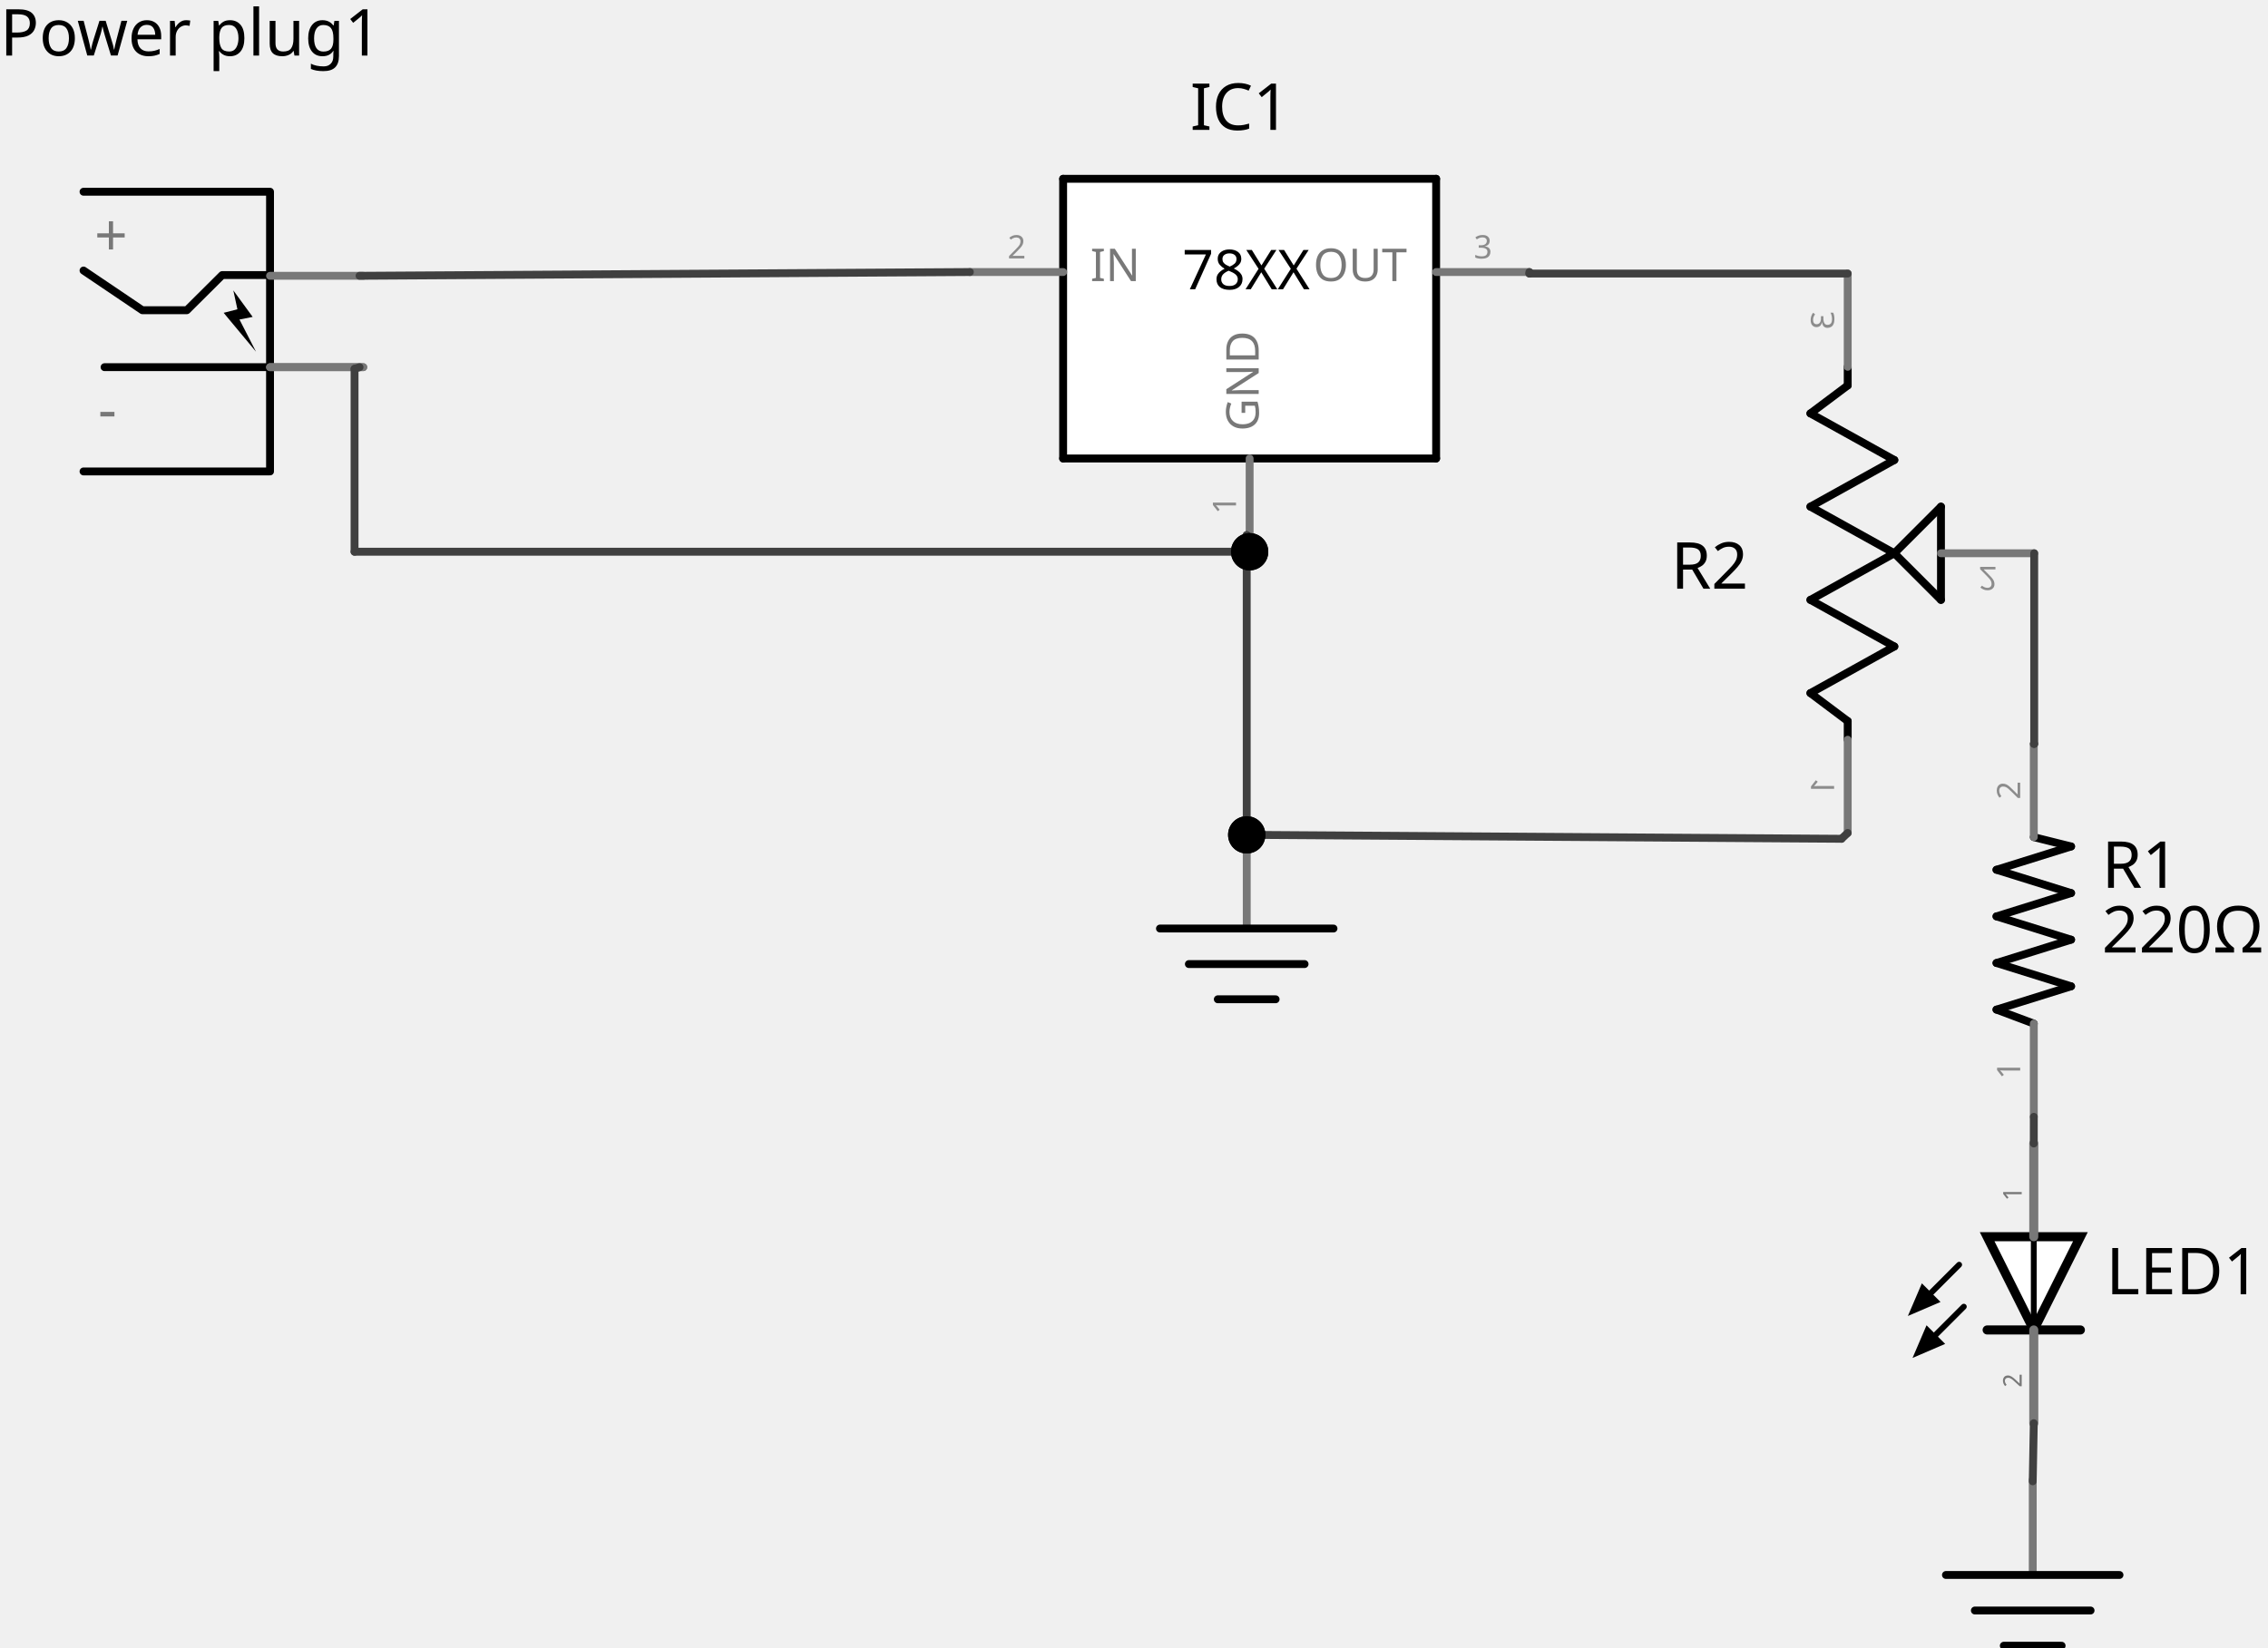
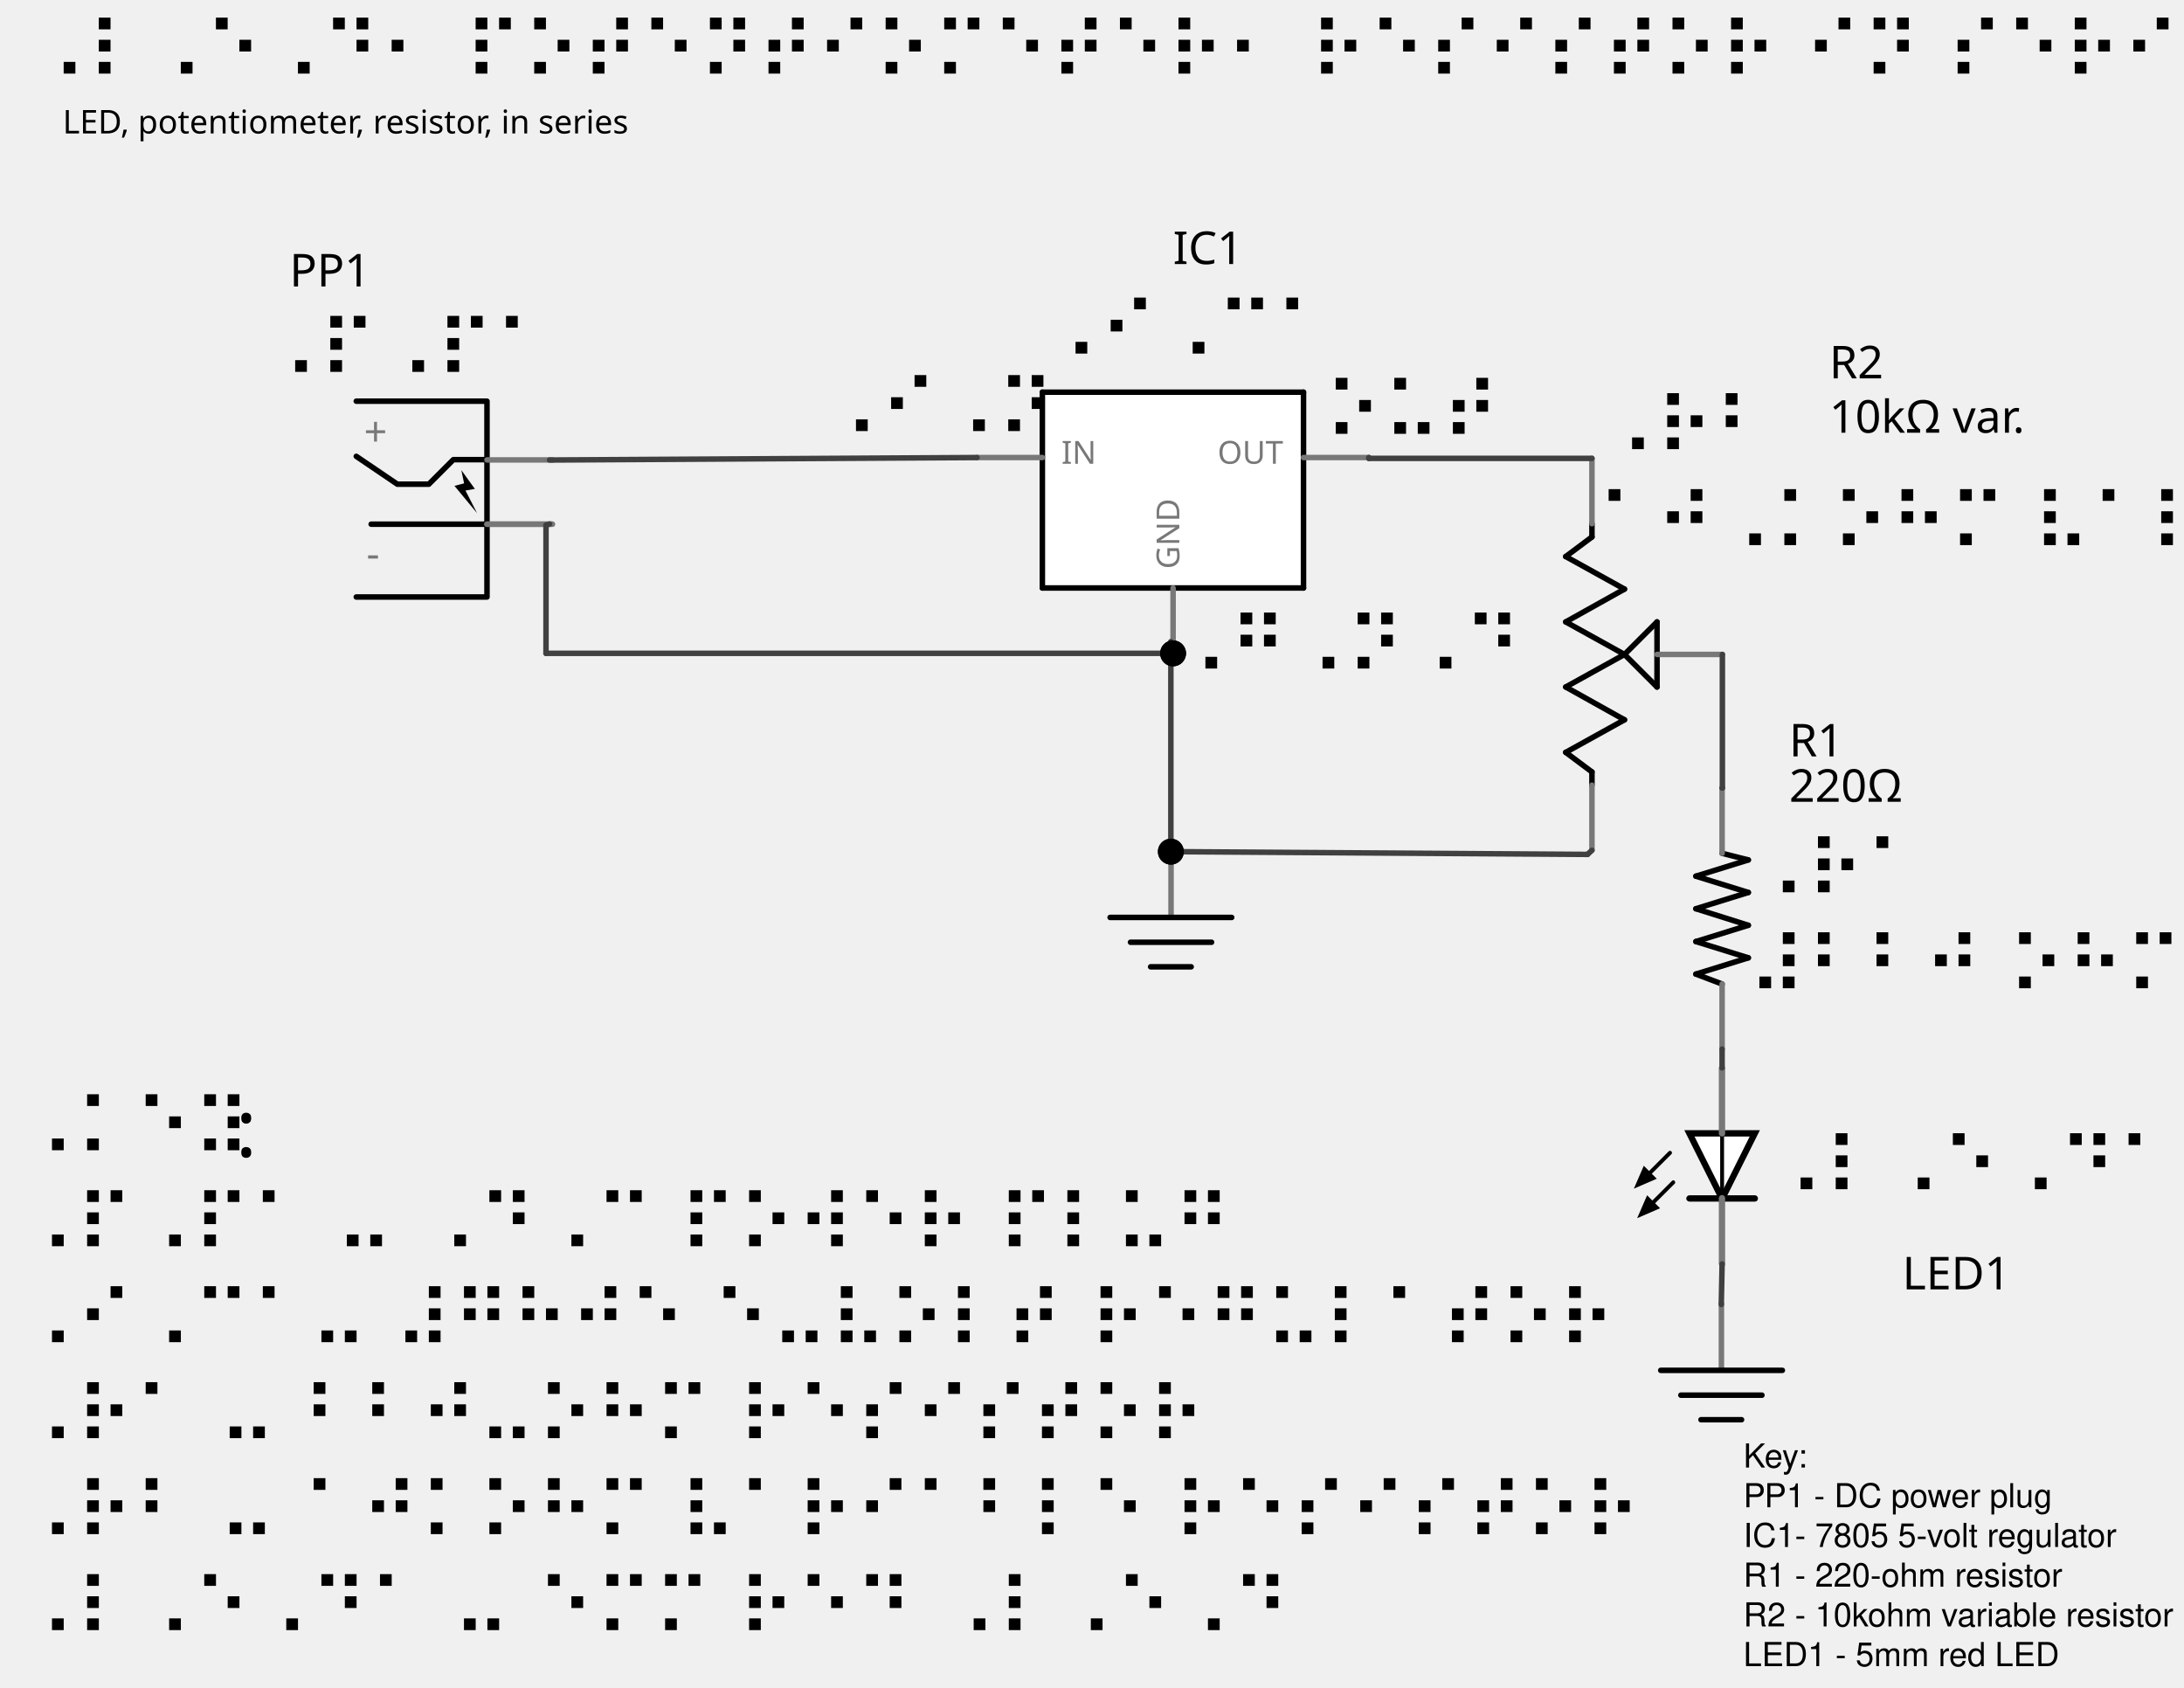
- <svg xmlns="http://www.w3.org/2000/svg" version="1.1" id="Layer_1" x="0px" y="0px" width="575.999px" height="418.507px" viewBox="-200.042 -0.542 575.999 418.507" enable-background="new -200.042 -0.542 575.999 418.507" xml:space="preserve">
-   <g>
-     <g transform="translate(150.149,113.38)">
-       <g id="schematic">
-         <path id="connector0pin" fill="none" stroke="#787878" stroke-width="2" stroke-linecap="round" d="M166.06,285.714v-23.681" />
-         <g id="connector0terminal">
- 			</g>
-         <path id="path4098" fill="none" stroke="#000000" stroke-width="2" stroke-linecap="round" d="M144.018,286.163h44.077" />
-         <path id="path4100" fill="none" stroke="#000000" stroke-width="2" stroke-linecap="round" d="M151.36,295.189h29.389" />
-         <path id="path4102" fill="none" stroke="#000000" stroke-width="2" stroke-linecap="round" d="M173.396,304.135H158.71" />
-       </g>
-     </g>
-   </g>
-   <g>
-     <g transform="translate(28.8,7.0664)">
-       <g transform="matrix(-1,0,0,1,0,0)">
-         <g id="schematic_1_">
-           <polyline fill="none" stroke="#000000" stroke-width="2" stroke-linecap="round" stroke-linejoin="round" points="      160.263,62.27 172.413,62.27 181.39,71.197 192.695,71.197 207.629,61.111     " />
-           <polyline fill="none" stroke="#000000" stroke-width="2" stroke-linecap="round" stroke-linejoin="round" points="      160.263,85.662 175.426,85.662 202.29,85.662     " />
-           <polyline id="box_1_" fill="none" stroke="#000000" stroke-width="2" stroke-linecap="round" stroke-linejoin="round" points="      207.629,112.149 160.263,112.149 160.263,41.099 207.629,41.099     " />
-           <polygon points="169.588,66.154 164.674,72.893 168.025,73.554 163.822,81.739 172.042,71.855 168.546,70.96     " />
-           <g id="connector2terminal">
+ <svg xmlns="http://www.w3.org/2000/svg" version="1.1" x="0px" y="0px" viewBox="0 0 792 612" style="enable-background:new 0 0 792 612;" xml:space="preserve">
+   <style type="text/css">
+ 	.st0{fill:none;stroke:#787878;stroke-width:2;stroke-linecap:round;}
+ 	.st1{fill:none;stroke:#000000;stroke-width:2;stroke-linecap:round;}
+ 	.st2{fill:none;stroke:#000000;stroke-width:2;stroke-linecap:round;stroke-linejoin:round;}
+ 	.st3{fill:none;stroke:#787878;stroke-width:2;stroke-linecap:round;stroke-linejoin:round;}
+ 	.st4{fill:#787878;}
+ 	.st5{font-family:'ArialMT';}
+ 	.st6{font-size:14.802px;}
+ 	.st7{fill:#FFFFFF;}
+ 	.st8{font-size:11.512px;}
+ 	.st9{fill:none;}
+ 	.st10{fill:none;stroke:#404040;stroke-width:2;stroke-linecap:round;}
+ 	.st11{font-size:16.446px;}
+ 	.st12{enable-background:new    ;}
+ 	.st13{font-family:'Helvetica';}
+ 	.st14{font-size:12px;}
+ 	.st15{font-size:11.856px;}
+ 	.st16{font-family:'AppleBraille';}
+ 	.st17{font-size:29px;}
+ 	.st18{font-family:'MyriadPro-Regular';}
+ </style>
+   <g id="Layer_1">
+     <g>
+       <g transform="translate(150.149,113.38)">
+         <g id="schematic">
+           <path id="connector0pin" class="st0" d="M474.1,383v-23.7" />
+           <g id="connector0terminal">
				</g>
-           <g id="connector1terminal">
- 				</g>
-           <g id="connector0terminal_1_">
- 				</g>
-           <line id="connector2pin" fill="none" stroke="#787878" stroke-width="2" stroke-linecap="round" stroke-linejoin="round" x1="160.263" y1="85.662" x2="136.58" y2="85.662" />
-           <line id="connector0pin_1_" fill="none" stroke="#787878" stroke-width="2" stroke-linecap="round" stroke-linejoin="round" x1="160.263" y1="62.453" x2="136.58" y2="62.453" />
-           <line id="connector1pin" fill="none" stroke="#787878" stroke-width="2" stroke-linecap="round" stroke-linejoin="round" x1="160.263" y1="85.662" x2="136.58" y2="85.662" />
-           <g transform="matrix(1, 0, 0, 1, 19.3843, 25.585)">
-             <text transform="matrix(1 0 0 1 179.8019 75.9851)" fill="#787878" font-family="'ArialMT'" font-size="14.802">-</text>
-           </g>
-           <g transform="matrix(1, 0, 0, 1, 18.5503, 12.1563)">
-             <text transform="matrix(1 0 0 1 177.8937 45.2438)" fill="#787878" font-family="'ArialMT'" font-size="14.802">+</text>
-           </g>
-         </g>
-       </g>
-     </g>
-   </g>
-   <g>
-     <g transform="translate(74.9352,12.6912)">
-       <g id="schematic_2_">
-         <rect x="-4.978" y="32.188" fill="#FFFFFF" width="94.732" height="71.047" />
-         <text id="label" transform="matrix(1 0 0 1 25.2899 60.2558)" font-family="'ArialMT'" font-size="13.979">78XX</text>
-         <line fill="none" stroke="#000000" stroke-width="2" stroke-linecap="round" x1="-4.978" y1="103.235" x2="89.754" y2="103.235" />
-         <line fill="none" stroke="#000000" stroke-width="2" stroke-linecap="round" x1="89.754" y1="103.235" x2="89.754" y2="32.188" />
-         <line fill="none" stroke="#000000" stroke-width="2" stroke-linecap="round" x1="89.754" y1="32.188" x2="-4.978" y2="32.188" />
-         <line fill="none" stroke="#000000" stroke-width="2" stroke-linecap="round" x1="-4.978" y1="32.188" x2="-4.978" y2="103.235" />
-         <line id="connector1pin_1_" fill="none" stroke="#787878" stroke-width="2" stroke-linecap="round" x1="-28.661" y1="55.871" x2="-4.978" y2="55.871" />
-         <g id="connector1terminal_1_">
- 			</g>
-         <text transform="matrix(1 0 0 1 -19.1046 52.414)" fill="#8C8C8C" font-family="'ArialMT'" font-size="8.223">2</text>
-         <text transform="matrix(1 0 0 1 1.9305 58.1699)" fill="#787878" font-family="'ArialMT'" font-size="11.512">IN</text>
-         <line id="connector0pin_2_" fill="none" stroke="#787878" stroke-width="2" stroke-linecap="round" x1="42.388" y1="126.919" x2="42.388" y2="103.235" />
-         <g id="connector0terminal_2_">
- 			</g>
-         <g transform="matrix(1, 0, 0, 1, 20.9001, 25.7759)">
-           <g>
-             <g transform="rotate(270)">
-               <g>
-                 <text transform="matrix(1 0 0 1 -91.5834 18.0324)" fill="#8C8C8C" font-family="'ArialMT'" font-size="8.223">1</text>
-               </g>
+           <path id="path4098" class="st1" d="M452.1,383.5h44.1" />
+           <path id="path4100" class="st1" d="M459.4,392.5h29.4" />
+           <path id="path4102" class="st1" d="M481.4,401.4h-14.7" />
+         </g>
+       </g>
+     </g>
+     <g>
+       <g transform="translate(28.8,7.0664)">
+         <g transform="matrix(-1,0,0,1,0,0)">
+           <g id="schematic_1_">
+             <polyline class="st2" points="-147.8,159.6 -135.6,159.6 -126.7,168.5 -115.3,168.5 -100.4,158.4      " />
+             <polyline class="st2" points="-147.8,183 -132.6,183 -105.8,183      " />
+             <polyline id="box_1_" class="st2" points="-100.4,209.4 -147.8,209.4 -147.8,138.4 -100.4,138.4      " />
+             <polygon points="-138.5,163.4 -143.4,170.2 -140,170.8 -144.2,179 -136,169.1 -139.5,168.2      " />
+             <g id="connector2terminal">
+ 					</g>
+             <g id="connector1terminal">
+ 					</g>
+             <g id="connector0terminal_1_">
+ 					</g>
+             <line id="connector2pin" class="st3" x1="-147.8" y1="183" x2="-171.5" y2="183" />
+             <line id="connector0pin_1_" class="st3" x1="-147.8" y1="159.7" x2="-171.5" y2="159.7" />
+             <line id="connector1pin" class="st3" x1="-147.8" y1="183" x2="-171.5" y2="183" />
+             <g transform="matrix(1, 0, 0, 1, 19.3843, 25.585)">
+               <text transform="matrix(1 0 0 1 -128.241 173.2737)" class="st4 st5 st6">-</text>
+             </g>
+             <g transform="matrix(1, 0, 0, 1, 18.5503, 12.1563)">
+               <text transform="matrix(1 0 0 1 -130.1492 142.5323)" class="st4 st5 st6">+</text>
            </g>
          </g>
        </g>
-         <g transform="matrix(1, 0, 0, 1, 22.6501, 20.076)">
+       </g>
+     </g>
+     <rect x="378" y="142.2" class="st7" width="94.7" height="71" />
+     <line class="st1" x1="378" y1="213.2" x2="472.7" y2="213.2" />
+     <line class="st1" x1="472.7" y1="213.2" x2="472.7" y2="142.2" />
+     <line class="st1" x1="472.7" y1="142.2" x2="378" y2="142.2" />
+     <line class="st1" x1="378" y1="142.2" x2="378" y2="213.2" />
+     <line id="connector1pin_1_" class="st0" x1="354.3" y1="165.9" x2="378" y2="165.9" />
+     <g id="connector1terminal_1_">
+ 	</g>
+     <text transform="matrix(1 0 0 1 384.9082 168.1496)" class="st4 st5 st8">IN</text>
+     <line id="connector0pin_2_" class="st0" x1="425.4" y1="236.9" x2="425.4" y2="213.2" />
+     <g id="connector0terminal_2_">
+ 	</g>
+     <g transform="matrix(1, 0, 0, 1, 22.6501, 20.076)">
+       <g>
+         <g transform="rotate(270)">
          <g>
-             <g transform="rotate(270)">
-               <g>
-                 <text transform="matrix(1 0 0 1 -76.2521 22.0402)" fill="#787878" font-family="'ArialMT'" font-size="11.512">GND</text>
-               </g>
-             </g>
+             <text transform="matrix(1 0 0 1 -186.2318 405.0179)" class="st4 st5 st8">GND</text>
          </g>
        </g>
-         <line id="connector2pin_1_" fill="none" stroke="#787878" stroke-width="2" stroke-linecap="round" x1="113.434" y1="55.871" x2="89.754" y2="55.871" />
-         <g id="connector2terminal_1_">
- 			</g>
-         <text transform="matrix(1 0 0 1 99.3114 52.414)" fill="#8C8C8C" font-family="'ArialMT'" font-size="8.223">3</text>
-         <text transform="matrix(1 0 0 1 58.5458 58.1699)" fill="#787878" font-family="'ArialMT'" font-size="11.512">OUT</text>
-       </g>
+       </g>
+     </g>
+     <line id="connector2pin_1_" class="st0" x1="496.4" y1="165.9" x2="472.7" y2="165.9" />
+     <g id="connector2terminal_1_">
+ 	</g>
+     <text transform="matrix(1 0 0 1 441.5235 168.1496)" class="st4 st5 st8">OUT</text>
+     <line class="st1" x1="624.5" y1="356.8" x2="615" y2="353.2" />
+     <line class="st1" x1="615" y1="353.2" x2="634" y2="347.3" />
+     <line class="st1" x1="634" y1="347.3" x2="615" y2="341.4" />
+     <line class="st1" x1="615" y1="341.4" x2="634" y2="335.5" />
+     <line class="st1" x1="634" y1="335.5" x2="615" y2="329.5" />
+     <line class="st1" x1="615" y1="329.5" x2="634" y2="323.6" />
+     <line class="st1" x1="634" y1="323.6" x2="615" y2="317.7" />
+     <line class="st1" x1="615" y1="317.7" x2="634" y2="311.8" />
+     <line class="st1" x1="634" y1="311.8" x2="624.5" y2="309.4" />
+     <line id="connector1pin_2_" class="st0" x1="624.5" y1="285.7" x2="624.5" y2="309.4" />
+     <line id="connector0pin_3_" class="st0" x1="624.5" y1="380.5" x2="624.5" y2="356.8" />
+     <g>
+       <path d="M636.4,435.7h-11.8c-0.6,0-1.2-0.5-1.2-1.1c0-0.6,0.5-1.2,1.2-1.2h11.8c0.6,0,1.1,0.5,1.1,1.2    C637.5,435.2,637,435.7,636.4,435.7z" />
+     </g>
+     <g>
+       <path d="M624.5,435.7h-11.8c-0.6,0-1.2-0.5-1.2-1.1c0-0.6,0.5-1.2,1.2-1.2h11.8c0.6,0,1.1,0.5,1.1,1.2    C625.7,435.2,625.2,435.7,624.5,435.7z" />
+     </g>
+     <g>
+       <polygon class="st7" points="624.5,434.6 612.7,410.9 624.5,410.9 636.4,410.9   " />
+       <path d="M624.5,437.2l-13.7-27.4h27.4L624.5,437.2z M614.5,412.1l10,20l10-20H614.5z" />
+     </g>
+     <g>
+       <path d="M624.5,435.3c-0.4,0-0.7-0.3-0.7-0.7v-23.7c0-0.4,0.3-0.7,0.7-0.7c0.4,0,0.7,0.3,0.7,0.7v23.7    C625.3,435,624.9,435.3,624.5,435.3z" />
+     </g>
+     <g>
+       <path d="M597.9,426.4c-0.2,0-0.4-0.1-0.5-0.2c-0.3-0.3-0.3-0.8,0-1l7.7-7.7c0.3-0.3,0.8-0.3,1,0c0.3,0.3,0.3,0.8,0,1l-7.7,7.7    C598.2,426.4,598.1,426.4,597.9,426.4z" />
+     </g>
+     <g>
+       <path d="M599.1,437.1c-0.2,0-0.4-0.1-0.5-0.2c-0.3-0.3-0.3-0.8,0-1l7.7-7.7c0.3-0.3,0.8-0.3,1,0s0.3,0.8,0,1l-7.7,7.7    C599.4,437,599.2,437.1,599.1,437.1z" />
+     </g>
+     <g id="connector0pin_4_">
+       <path class="st4" d="M624.5,459.4c-0.6,0-1.2-0.5-1.2-1.2v-23.7c0-0.6,0.5-1.2,1.2-1.2c0.6,0,1.1,0.5,1.1,1.2v23.7    C625.7,458.9,625.2,459.4,624.5,459.4z" />
+     </g>
+     <g id="connector0terminal_4_">
+       <rect x="624.5" y="458.3" class="st9" width="0" height="0" />
+     </g>
+     <g id="connector1pin_3_">
+       <path class="st4" d="M624.5,412.1c-0.6,0-1.2-0.5-1.2-1.1v-23.7c0-0.6,0.5-1.1,1.2-1.1c0.6,0,1.1,0.5,1.1,1.1v23.7    C625.7,411.5,625.2,412.1,624.5,412.1z" />
+     </g>
+     <g id="connector1terminal_3_">
+       <polygon class="st9" points="624.5,387.2 624.5,387.2 624.5,387.2   " />
+     </g>
+     <g>
+       <path d="M592.5,431l3.6-8.3l4.7,4.7L592.5,431z" />
+     </g>
+     <g>
+       <path d="M593.7,441.7l3.6-8.3l4.7,4.7L593.7,441.7z" />
+     </g>
+     <line class="st1" x1="577.3" y1="189.9" x2="577.3" y2="194.7" />
+     <line class="st1" x1="577.3" y1="194.7" x2="567.8" y2="201.8" />
+     <line class="st1" x1="567.8" y1="201.8" x2="589.1" y2="213.6" />
+     <line class="st1" x1="589.1" y1="213.6" x2="567.8" y2="225.5" />
+     <line class="st1" x1="567.8" y1="225.5" x2="589.1" y2="237.3" />
+     <line class="st1" x1="589.1" y1="237.3" x2="567.8" y2="249.1" />
+     <line class="st1" x1="567.8" y1="249.1" x2="589.1" y2="261" />
+     <line class="st1" x1="589.1" y1="261" x2="567.8" y2="272.8" />
+     <line class="st1" x1="567.8" y1="272.8" x2="577.3" y2="279.9" />
+     <line class="st1" x1="577.3" y1="279.9" x2="577.3" y2="284.7" />
+     <line class="st1" x1="589.1" y1="237.3" x2="600.9" y2="249.1" />
+     <line class="st1" x1="600.9" y1="225.5" x2="589.1" y2="237.3" />
+     <line class="st1" x1="600.9" y1="249.1" x2="600.9" y2="225.5" />
+     <line id="connector2pin_2_" class="st0" x1="577.3" y1="166.2" x2="577.3" y2="189.9" />
+     <g id="connector2terminal_2_">
+ 	</g>
+     <line id="connector0pin_5_" class="st0" x1="577.3" y1="308.3" x2="577.3" y2="284.7" />
+     <g id="connector0terminal_5_">
+ 	</g>
+     <line id="connector1pin_4_" class="st0" x1="624.6" y1="237.3" x2="600.9" y2="237.3" />
+     <g id="connector1terminal_4_">
+ 	</g>
+     <g>
+       <g transform="translate(89.4612,63.4562)">
+         <g id="schematic_6_">
+           <path id="connector0pin_6_" class="st0" d="M335.2,268.7V245" />
+           <g id="connector0terminal_6_">
+ 				</g>
+           <path id="path4098_1_" class="st1" d="M313.1,269.2h44.1" />
+           <path id="path4100_1_" class="st1" d="M320.5,278.2h29.4" />
+           <path id="path4102_1_" class="st1" d="M342.5,287.1h-14.7" />
+         </g>
+       </g>
+     </g>
+     <g>
+       <line class="st10" x1="354.3" y1="165.9" x2="199.3" y2="166.8" />
+     </g>
+     <g>
+       <line class="st10" x1="624.5" y1="380.4" x2="624.5" y2="387.2" />
+     </g>
+     <g>
+       <line class="st10" x1="496.4" y1="166.2" x2="577.3" y2="166.2" />
+     </g>
+     <g>
+       <line class="st10" x1="496.4" y1="165.9" x2="496.4" y2="166.2" />
+     </g>
+     <g>
+       <line class="st10" x1="624.6" y1="285.7" x2="624.6" y2="237.3" />
+     </g>
+     <g>
+       <line class="st10" x1="624.5" y1="285.7" x2="624.6" y2="285.7" />
+     </g>
+     <g>
+       <line class="st10" x1="624.2" y1="473" x2="624.5" y2="458.3" />
+     </g>
+     <g>
+       <line class="st10" x1="575.7" y1="309.8" x2="424.6" y2="308.8" />
+     </g>
+     <circle cx="424.6" cy="308.8" r="4.7" />
+     <g>
+       <line class="st10" x1="577.3" y1="308.3" x2="575.7" y2="309.8" />
+     </g>
+     <g>
+       <line class="st10" x1="424.6" y1="232.7" x2="424.6" y2="308.8" />
+     </g>
+     <circle cx="424.6" cy="308.8" r="4.7" />
+     <g>
+       <line class="st10" x1="425.4" y1="236.9" x2="424.6" y2="232.7" />
+     </g>
+     <circle cx="425.4" cy="236.9" r="4.7" />
+     <g>
+       <line class="st10" x1="198" y1="236.9" x2="425.4" y2="236.9" />
+     </g>
+     <circle cx="425.4" cy="236.9" r="4.7" />
+     <g>
+       <line class="st10" x1="198" y1="190.4" x2="198" y2="236.9" />
+     </g>
+     <g>
+       <line class="st10" x1="199.3" y1="190" x2="198" y2="190.4" />
    </g>
  </g>
-   <g>
-     <g transform="translate(154.336,86.0592)">
-       <g transform="matrix(0,-1,1,0,0,0)">
-         <g id="schematic_3_">
-           <line fill="none" stroke="#000000" stroke-width="2" stroke-linecap="round" x1="-173.42" y1="162.142" x2="-169.867" y2="152.666" />
-           <line fill="none" stroke="#000000" stroke-width="2" stroke-linecap="round" x1="-169.867" y1="152.666" x2="-163.947" y2="171.615" />
-           <line fill="none" stroke="#000000" stroke-width="2" stroke-linecap="round" x1="-163.947" y1="171.615" x2="-158.026" y2="152.666" />
-           <line fill="none" stroke="#000000" stroke-width="2" stroke-linecap="round" x1="-158.026" y1="152.666" x2="-152.104" y2="171.615" />
-           <line fill="none" stroke="#000000" stroke-width="2" stroke-linecap="round" x1="-152.104" y1="171.615" x2="-146.184" y2="152.666" />
-           <line fill="none" stroke="#000000" stroke-width="2" stroke-linecap="round" x1="-146.184" y1="152.666" x2="-140.264" y2="171.615" />
-           <line fill="none" stroke="#000000" stroke-width="2" stroke-linecap="round" x1="-140.264" y1="171.615" x2="-134.344" y2="152.666" />
-           <line fill="none" stroke="#000000" stroke-width="2" stroke-linecap="round" x1="-134.344" y1="152.666" x2="-128.42" y2="171.615" />
-           <line fill="none" stroke="#000000" stroke-width="2" stroke-linecap="round" x1="-128.42" y1="171.615" x2="-126.053" y2="162.142" />
-           <line id="connector1pin_2_" fill="none" stroke="#787878" stroke-width="2" stroke-linecap="round" x1="-102.369" y1="162.142" x2="-126.053" y2="162.142" />
-           <g id="connector1terminal_2_">
- 				</g>
-           <text transform="matrix(1 0 0 1 -116.4991 158.688)" fill="#8C8C8C" font-family="'ArialMT'" font-size="8.223">2</text>
-           <line id="connector0pin_3_" fill="none" stroke="#787878" stroke-width="2" stroke-linecap="round" x1="-197.104" y1="162.142" x2="-173.42" y2="162.142" />
-           <g id="connector0terminal_3_">
- 				</g>
-           <text transform="matrix(1 0 0 1 -187.546 158.688)" fill="#8C8C8C" font-family="'ArialMT'" font-size="8.223">1</text>
+   <g id="plaintext">
+     <g id="partLabel">
+       <g transform="translate(0.4,0)">
+         <g id="schematicLabel">
+           <text transform="matrix(1 0 0 1 104.6 103.8605)" class="st5 st11">PP1</text>
+         </g>
+       </g>
+     </g>
+     <g id="partLabel_1_">
+       <g transform="translate(92.2888,5.7376)">
+         <g id="schematicLabel_1_">
+           <text transform="matrix(1 0 0 1 333.0764 89.9979)" class="st5 st11">IC1</text>
+         </g>
+       </g>
+     </g>
+     <g id="partLabel_2_">
+       <g transform="translate(162.682,64.2719)">
+         <g id="schematicLabel_2_">
+           <text transform="matrix(1 0 0 1 486.109 209.9988)" class="st5 st11">R1</text>
+           <text transform="matrix(1 0 0 1 486.109 226.446)" class="st5 st11">220Ω</text>
+         </g>
+       </g>
+     </g>
+     <g id="partLabel_3_">
+       <g transform="translate(163.007,95.6621)">
+         <g id="schematicLabel_3_">
+           <text transform="matrix(1 0 0 1 526.8524 371.8586)" class="st5 st11">LED1</text>
+         </g>
+       </g>
+     </g>
+     <g id="partLabel_4_">
+       <g transform="translate(129.414,41.1745)">
+         <g id="schematicLabel_4_">
+           <text transform="matrix(1 0 0 1 533.9493 96.0204)" class="st12">
+             <tspan x="0" y="0" class="st5 st11">R2</tspan>
+             <tspan x="0" y="19.7" class="st5 st11">10kΩ var.</tspan>
+           </text>
+         </g>
+       </g>
+     </g>
+     <text transform="matrix(1 0 0 1 632.2135 532.1281)" class="st12">
+       <tspan x="0" y="0" class="st13 st14">Key:</tspan>
+       <tspan x="0" y="14.4" class="st13 st14">PP1 - DC power plug</tspan>
+       <tspan x="0" y="28.8" class="st13 st14">IC1- 7805 5-volt regulator</tspan>
+       <tspan x="0" y="43.2" class="st13 st14">R1 - 220-ohm resistor</tspan>
+       <tspan x="0" y="57.6" class="st13 st14">R2 - 10kohm variable resistor</tspan>
+       <tspan x="0" y="72" class="st13 st14">LED1 - 5mm red LED</tspan>
+     </text>
+     <g id="partLabel_6_">
+       <g transform="translate(0.4,0)">
+         <g id="schematicLabel_6_">
+           <text transform="matrix(1 0 0 1 19.2514 48.3862)" class="st5 st15"> LED, potentiometer, resistor, in series</text>
        </g>
      </g>
    </g>
  </g>
-   <g>
-     <g transform="translate(147.53,87.5532)">
-       <g transform="matrix(1,0,0,1,0,0)">
-         <g id="schematic_4_">
-           <g>
-             <path d="M180.782,250.901h-11.84c-0.637,0-1.15-0.514-1.15-1.15c0-0.639,0.511-1.152,1.15-1.152h11.84       c0.636,0,1.149,0.514,1.149,1.152C181.931,250.387,181.421,250.901,180.782,250.901z" />
-           </g>
-           <g>
-             <path d="M168.942,250.901h-11.841c-0.636,0-1.153-0.514-1.153-1.15c0-0.639,0.518-1.152,1.153-1.152h11.841       c0.636,0,1.149,0.514,1.149,1.152C170.092,250.387,169.578,250.901,168.942,250.901z" />
-           </g>
-           <g>
-             <polygon fill="#FFFFFF" points="168.942,249.75 157.101,226.068 168.942,226.068 180.782,226.068      " />
-             <path d="M168.942,252.321l-13.704-27.406h27.41L168.942,252.321z M158.962,227.217l9.98,19.961l9.977-19.961H158.962z" />
-           </g>
-           <g>
-             <path d="M168.942,250.49c-0.408,0-0.739-0.331-0.739-0.739v-23.683c0-0.408,0.331-0.742,0.739-0.742       c0.407,0,0.738,0.334,0.738,0.742v23.683C169.678,250.158,169.349,250.49,168.942,250.49z" />
-           </g>
-           <g>
-             <path d="M142.3,241.608c-0.192,0-0.379-0.067-0.526-0.212c-0.289-0.289-0.289-0.758,0-1.047l7.699-7.7       c0.289-0.289,0.755-0.289,1.044,0s0.289,0.755,0,1.048l-7.696,7.699C142.676,241.54,142.489,241.608,142.3,241.608z" />
-           </g>
-           <g>
-             <path d="M143.482,252.266c-0.193,0-0.379-0.067-0.521-0.215c-0.292-0.29-0.292-0.755,0-1.044l7.696-7.697       c0.289-0.289,0.755-0.289,1.044,0s0.289,0.755,0,1.044l-7.696,7.697C143.864,252.196,143.675,252.266,143.482,252.266z" />
-           </g>
-           <g id="connector0pin_4_">
-             <path fill="#787878" d="M168.942,274.584c-0.637,0-1.15-0.514-1.15-1.153V249.75c0-0.636,0.511-1.152,1.15-1.152       c0.636,0,1.149,0.514,1.149,1.152v23.681C170.089,274.071,169.578,274.584,168.942,274.584z" />
-           </g>
-           <g id="connector0terminal_4_">
-             <rect x="168.942" y="273.431" fill="none" width="0.003" height="0.007" />
-           </g>
-           <g transform="matrix(1, 0, 0, 1, 3.429, 6.4262)">
-             <g>
-               <g transform="rotate(270)">
-                 <g>
-                   <g enable-background="new    ">
-                     <path fill="#787878" d="M-254.695,162.449h-2.93v-0.498l1.124-1.224c0.16-0.174,0.305-0.334,0.431-0.476           c0.125-0.148,0.234-0.283,0.324-0.424c0.087-0.136,0.157-0.276,0.205-0.411c0.049-0.142,0.068-0.289,0.068-0.453           c0-0.126-0.017-0.234-0.055-0.338c-0.039-0.096-0.09-0.173-0.154-0.244c-0.071-0.063-0.148-0.115-0.241-0.154           c-0.09-0.031-0.196-0.051-0.309-0.051c-0.205,0-0.389,0.045-0.549,0.125c-0.167,0.08-0.321,0.189-0.473,0.318l-0.327-0.386           c0.083-0.074,0.18-0.147,0.276-0.212c0.096-0.07,0.208-0.129,0.317-0.177c0.112-0.048,0.234-0.087,0.36-0.119           c0.125-0.025,0.26-0.045,0.398-0.045c0.205,0,0.392,0.032,0.556,0.09c0.167,0.059,0.308,0.142,0.424,0.248           c0.115,0.105,0.209,0.237,0.27,0.392c0.064,0.157,0.093,0.331,0.093,0.526c0,0.184-0.028,0.357-0.086,0.518           c-0.055,0.167-0.135,0.331-0.231,0.488c-0.1,0.16-0.216,0.321-0.356,0.481c-0.135,0.161-0.286,0.328-0.446,0.502           l-0.903,0.963v0.026h2.214V162.449z" />
-                   </g>
-                 </g>
-               </g>
-             </g>
-           </g>
-           <g id="connector1pin_3_">
-             <path fill="#787878" d="M168.942,227.217c-0.637,0-1.15-0.514-1.15-1.149v-23.684c0-0.637,0.511-1.15,1.15-1.15       c0.636,0,1.149,0.514,1.149,1.15v23.684C170.089,226.703,169.578,227.217,168.942,227.217z" />
-           </g>
-           <g id="connector1terminal_3_">
-             <polygon fill="none" points="168.942,202.384 168.945,202.384 168.945,202.384      " />
-           </g>
-           <g transform="matrix(1, 0, 0, 1, 3.429, 1.3462)">
-             <g>
-               <g transform="rotate(270)">
-                 <g>
-                   <g enable-background="new    ">
-                     <path fill="#787878" d="M-213.359,162.449h-0.565v-2.933c0-0.094,0-0.19,0-0.296c0-0.106,0.003-0.209,0.006-0.312           c0.004-0.106,0.007-0.209,0.01-0.302c0.003-0.097,0.007-0.181,0.007-0.251c-0.035,0.039-0.071,0.067-0.097,0.097           c-0.025,0.032-0.055,0.058-0.083,0.08c-0.032,0.022-0.062,0.055-0.094,0.08c-0.032,0.026-0.07,0.064-0.115,0.1           l-0.476,0.389l-0.312-0.395l1.23-0.961h0.481v4.703H-213.359z" />
-                   </g>
-                 </g>
-               </g>
-             </g>
-           </g>
-           <g>
-             <path d="M136.968,246.198l3.553-8.293l4.738,4.731L136.968,246.198z" />
-           </g>
-           <g>
-             <path d="M138.153,256.856l3.553-8.294l4.731,4.731L138.153,256.856z" />
-           </g>
-         </g>
-       </g>
-     </g>
-   </g>
-   <line fill="none" stroke="#000000" stroke-width="2" stroke-linecap="round" x1="269.217" y1="92.635" x2="269.217" y2="97.373" />
-   <line fill="none" stroke="#000000" stroke-width="2" stroke-linecap="round" x1="269.217" y1="97.373" x2="259.745" y2="104.478" />
-   <line fill="none" stroke="#000000" stroke-width="2" stroke-linecap="round" x1="259.745" y1="104.478" x2="281.061" y2="116.318" />
-   <line fill="none" stroke="#000000" stroke-width="2" stroke-linecap="round" x1="281.061" y1="116.318" x2="259.745" y2="128.162" />
-   <line fill="none" stroke="#000000" stroke-width="2" stroke-linecap="round" x1="259.745" y1="128.162" x2="281.061" y2="140.002" />
-   <line fill="none" stroke="#000000" stroke-width="2" stroke-linecap="round" x1="281.061" y1="140.002" x2="259.745" y2="151.844" />
-   <line fill="none" stroke="#000000" stroke-width="2" stroke-linecap="round" x1="259.745" y1="151.844" x2="281.061" y2="163.685" />
-   <line fill="none" stroke="#000000" stroke-width="2" stroke-linecap="round" x1="281.061" y1="163.685" x2="259.745" y2="175.525" />
-   <line fill="none" stroke="#000000" stroke-width="2" stroke-linecap="round" x1="259.745" y1="175.525" x2="269.217" y2="182.631" />
-   <line fill="none" stroke="#000000" stroke-width="2" stroke-linecap="round" x1="269.217" y1="182.631" x2="269.217" y2="187.369" />
-   <line fill="none" stroke="#000000" stroke-width="2" stroke-linecap="round" x1="281.061" y1="140.002" x2="292.901" y2="151.844" />
-   <line fill="none" stroke="#000000" stroke-width="2" stroke-linecap="round" x1="292.901" y1="128.162" x2="281.061" y2="140.002" />
-   <line fill="none" stroke="#000000" stroke-width="2" stroke-linecap="round" x1="292.901" y1="151.844" x2="292.901" y2="128.162" />
-   <line id="connector2pin_2_" fill="none" stroke="#787878" stroke-width="2" stroke-linecap="round" x1="269.217" y1="68.955" x2="269.217" y2="92.635" />
-   <g id="connector2terminal_2_">
- </g>
-   <g transform="matrix(1, 0, 0, 1, 2.19, 39.9502)">
-     <g>
-       <g transform="rotate(270)">
-         <g>
-           <text transform="matrix(-1 0 0 1 -38.5574 263.5722)" fill="#8C8C8C" font-family="'ArialMT'" font-size="8.223">3</text>
-         </g>
-       </g>
-     </g>
-   </g>
-   <line id="connector0pin_5_" fill="none" stroke="#787878" stroke-width="2" stroke-linecap="round" x1="269.217" y1="211.052" x2="269.217" y2="187.369" />
-   <g id="connector0terminal_5_">
- </g>
-   <g transform="matrix(1, 0, 0, 1, 2.19, 3.95)">
-     <g>
-       <g transform="rotate(270)">
-         <g>
-           <text transform="matrix(-1 0 0 1 -192.9716 263.5722)" fill="#8C8C8C" font-family="'ArialMT'" font-size="8.223">1</text>
-         </g>
-       </g>
-     </g>
-   </g>
-   <line id="connector1pin_4_" fill="none" stroke="#787878" stroke-width="2" stroke-linecap="round" x1="316.581" y1="140.002" x2="292.901" y2="140.002" />
-   <g id="connector1terminal_4_">
- </g>
-   <text transform="matrix(1 0 0 -1 302.4576 143.4529)" fill="#8C8C8C" font-family="'ArialMT'" font-size="8.223">2</text>
-   <g>
-     <g transform="translate(89.4612,63.4562)">
-       <g id="schematic_6_">
-         <path id="connector0pin_6_" fill="none" stroke="#787878" stroke-width="2" stroke-linecap="round" d="M27.129,171.423v-23.68" />
-         <g id="connector0terminal_6_">
- 			</g>
-         <path id="path4098_1_" fill="none" stroke="#000000" stroke-width="2" stroke-linecap="round" d="M5.087,171.874h44.077" />
-         <path id="path4100_1_" fill="none" stroke="#000000" stroke-width="2" stroke-linecap="round" d="M12.43,180.9h29.389" />
-         <path id="path4102_1_" fill="none" stroke="#000000" stroke-width="2" stroke-linecap="round" d="M34.462,189.845H19.78" />
-       </g>
-     </g>
-   </g>
-   <g>
-     <line fill="none" stroke="#404040" stroke-width="2" stroke-linecap="round" x1="46.272" y1="68.562" x2="-108.729" y2="69.519" />
-   </g>
-   <g>
-     <line fill="none" stroke="#404040" stroke-width="2" stroke-linecap="round" x1="316.481" y1="283.159" x2="316.475" y2="289.937" />
-   </g>
-   <g>
-     <line fill="none" stroke="#404040" stroke-width="2" stroke-linecap="round" x1="188.373" y1="68.951" x2="269.217" y2="68.951" />
-   </g>
-   <g>
-     <line fill="none" stroke="#404040" stroke-width="2" stroke-linecap="round" x1="188.373" y1="68.562" x2="188.373" y2="68.951" />
-   </g>
-   <g>
-     <line fill="none" stroke="#404040" stroke-width="2" stroke-linecap="round" x1="316.581" y1="188.428" x2="316.581" y2="140.002" />
-   </g>
-   <g>
-     <line fill="none" stroke="#404040" stroke-width="2" stroke-linecap="round" x1="316.481" y1="188.428" x2="316.581" y2="188.428" />
-   </g>
-   <g>
-     <line fill="none" stroke="#404040" stroke-width="2" stroke-linecap="round" x1="316.206" y1="375.748" x2="316.475" y2="360.987" />
-   </g>
-   <g>
-     <line fill="none" stroke="#404040" stroke-width="2" stroke-linecap="round" x1="267.64" y1="212.533" x2="116.586" y2="211.531" />
-   </g>
-   <circle cx="116.586" cy="211.532" r="4.736" />
-   <g>
-     <line fill="none" stroke="#404040" stroke-width="2" stroke-linecap="round" x1="269.217" y1="211.049" x2="267.64" y2="212.533" />
-   </g>
-   <g>
-     <line fill="none" stroke="#404040" stroke-width="2" stroke-linecap="round" x1="116.584" y1="135.38" x2="116.586" y2="211.531" />
-   </g>
-   <circle cx="116.586" cy="211.532" r="4.736" />
-   <g>
-     <line fill="none" stroke="#404040" stroke-width="2" stroke-linecap="round" x1="117.323" y1="139.61" x2="116.584" y2="135.38" />
-   </g>
-   <circle cx="117.323" cy="139.611" r="4.736" />
-   <g>
-     <line fill="none" stroke="#404040" stroke-width="2" stroke-linecap="round" x1="-109.998" y1="139.61" x2="117.323" y2="139.61" />
-   </g>
-   <circle cx="117.323" cy="139.611" r="4.736" />
-   <g>
-     <line fill="none" stroke="#404040" stroke-width="2" stroke-linecap="round" x1="-109.998" y1="93.148" x2="-109.998" y2="139.61" />
-   </g>
-   <g>
-     <line fill="none" stroke="#404040" stroke-width="2" stroke-linecap="round" x1="-108.726" y1="92.737" x2="-109.998" y2="93.148" />
-   </g>
-   <g id="partLabel">
-     <g transform="translate(0.4,0)">
-       <g id="schematicLabel">
-         <text transform="matrix(1 0 0 1 -200.4425 13.572)" font-family="'ArialMT'" font-size="16.446">Power plug1</text>
-       </g>
-     </g>
-   </g>
-   <g id="partLabel_1_">
-     <g transform="translate(92.2888,5.7376)">
-       <g id="schematicLabel_1_">
-         <text transform="matrix(1 0 0 1 9.9148 26.7094)" font-family="'ArialMT'" font-size="16.446">IC1</text>
-       </g>
-     </g>
-   </g>
-   <g id="partLabel_2_">
-     <g transform="translate(162.682,64.2719)">
-       <g id="schematicLabel_2_">
-         <text transform="matrix(1 0 0 1 171.0665 160.7103)" font-family="'ArialMT'" font-size="16.446">R1</text>
-         <text transform="matrix(1 0 0 1 171.0665 177.1575)" font-family="'ArialMT'" font-size="16.446">220Ω</text>
-       </g>
-     </g>
-   </g>
-   <g id="partLabel_3_">
-     <g transform="translate(163.007,95.6621)">
-       <g id="schematicLabel_3_">
-         <text transform="matrix(1 0 0 1 171.8099 232.5701)" font-family="'ArialMT'" font-size="16.446">LED1</text>
-       </g>
-     </g>
-   </g>
-   <g id="partLabel_4_">
-     <g transform="translate(129.414,41.1745)">
-       <g id="schematicLabel_4_">
-         <text transform="matrix(1 0 0 1 94.9068 107.8331)" font-family="'ArialMT'" font-size="16.446">R2</text>
-       </g>
+   <g id="braille">
+     <g id="braille_1_">
+       <text transform="matrix(1 0 0 1 1.1189 29.0477)" class="st16 st17"> ⠠⠇⠠⠑⠠⠙⠂ ⠏⠕⠞⠑⠝⠞⠊⠕⠍⠑⠞⠑⠗⠂ ⠗⠑⠎⠊⠎⠞⠕⠗ ⠊⠝ ⠎⠑⠗⠊⠑⠎</text>
+       <text transform="matrix(1 0 0 1 94.2938 137.1949)" class="st16 st17">⠠⠏⠠⠏⠁</text>
+       <text transform="matrix(1 0 0 1 377.2836 130.5634)" class="st16 st17">⠠⠊⠠⠉⠁</text>
+       <text transform="matrix(1 0 0 1 297.6647 158.6586)" class="st16 st17">⠠⠊⠠⠝</text>
+       <text transform="matrix(1 0 0 1 480.1409 159.6587)" class="st16 st17">⠕⠥⠞</text>
+       <text transform="matrix(1 0 0 1 424.3779 244.7666)" class="st16 st17">⠠⠛⠠⠝⠠⠙</text>
+       <text transform="matrix(1 0 0 1 579.104 165.2138)" class="st12">
+         <tspan x="0" y="0" class="st16 st17">⠠⠗⠃</tspan>
+         <tspan x="0" y="34.8" class="st16 st17">⠁⠚⠠⠅⠕⠓⠍ ⠧⠁⠗</tspan>
+       </text>
+       <text transform="matrix(1 0 0 1 6.104 419.4255)" class="st12">
+         <tspan x="0" y="0" class="st16 st17">⠠⠅⠑⠽</tspan>
+         <tspan x="79.3" y="0" class="st18 st17">:</tspan>
+         <tspan x="0" y="34.8" class="st16 st17">⠠⠏⠠⠏⠁ ⠤ ⠠⠙⠠⠉ ⠏⠕⠺⠑⠗ ⠏⠇⠥⠛</tspan>
+         <tspan x="0" y="69.6" class="st16 st17">⠠⠊⠠⠉⠁⠤ ⠼⠛⠓⠚⠑ ⠑⠤⠧⠕⠇⠞ ⠗⠑⠛⠥⠇⠁⠞⠕⠗</tspan>
+         <tspan x="0" y="104.4" class="st16 st17">⠠⠗⠁ ⠤ ⠃⠃⠚⠤⠕⠓⠍ ⠗⠑⠎⠊⠎⠞⠕⠗</tspan>
+         <tspan x="0" y="139.2" class="st16 st17">⠠⠗⠃ ⠤ ⠁⠚⠅⠕⠓⠍ ⠧⠁⠗⠊⠁⠃⠇⠑ ⠗⠑⠎⠊⠎⠞⠕⠗</tspan>
+         <tspan x="0" y="174" class="st16 st17">⠠⠇⠠⠑⠠⠙⠁ ⠤ ⠑⠍⠍ ⠗⠑⠙ ⠠⠇⠠⠑⠠⠙</tspan>
+       </text>
+       <text transform="matrix(1 0 0 1 633.77 325.893)" class="st16 st17">⠠⠗⠁</text>
+       <text transform="matrix(1 0 0 1 633.77 360.693)" class="st16 st17">⠼⠃⠃⠚ ⠕⠓⠍</text>
+       <text transform="matrix(1 0 0 1 640.2137 433.5585)" class="st16 st17">⠠⠇⠠⠑⠠⠙⠁</text>
    </g>
  </g>
</svg>
